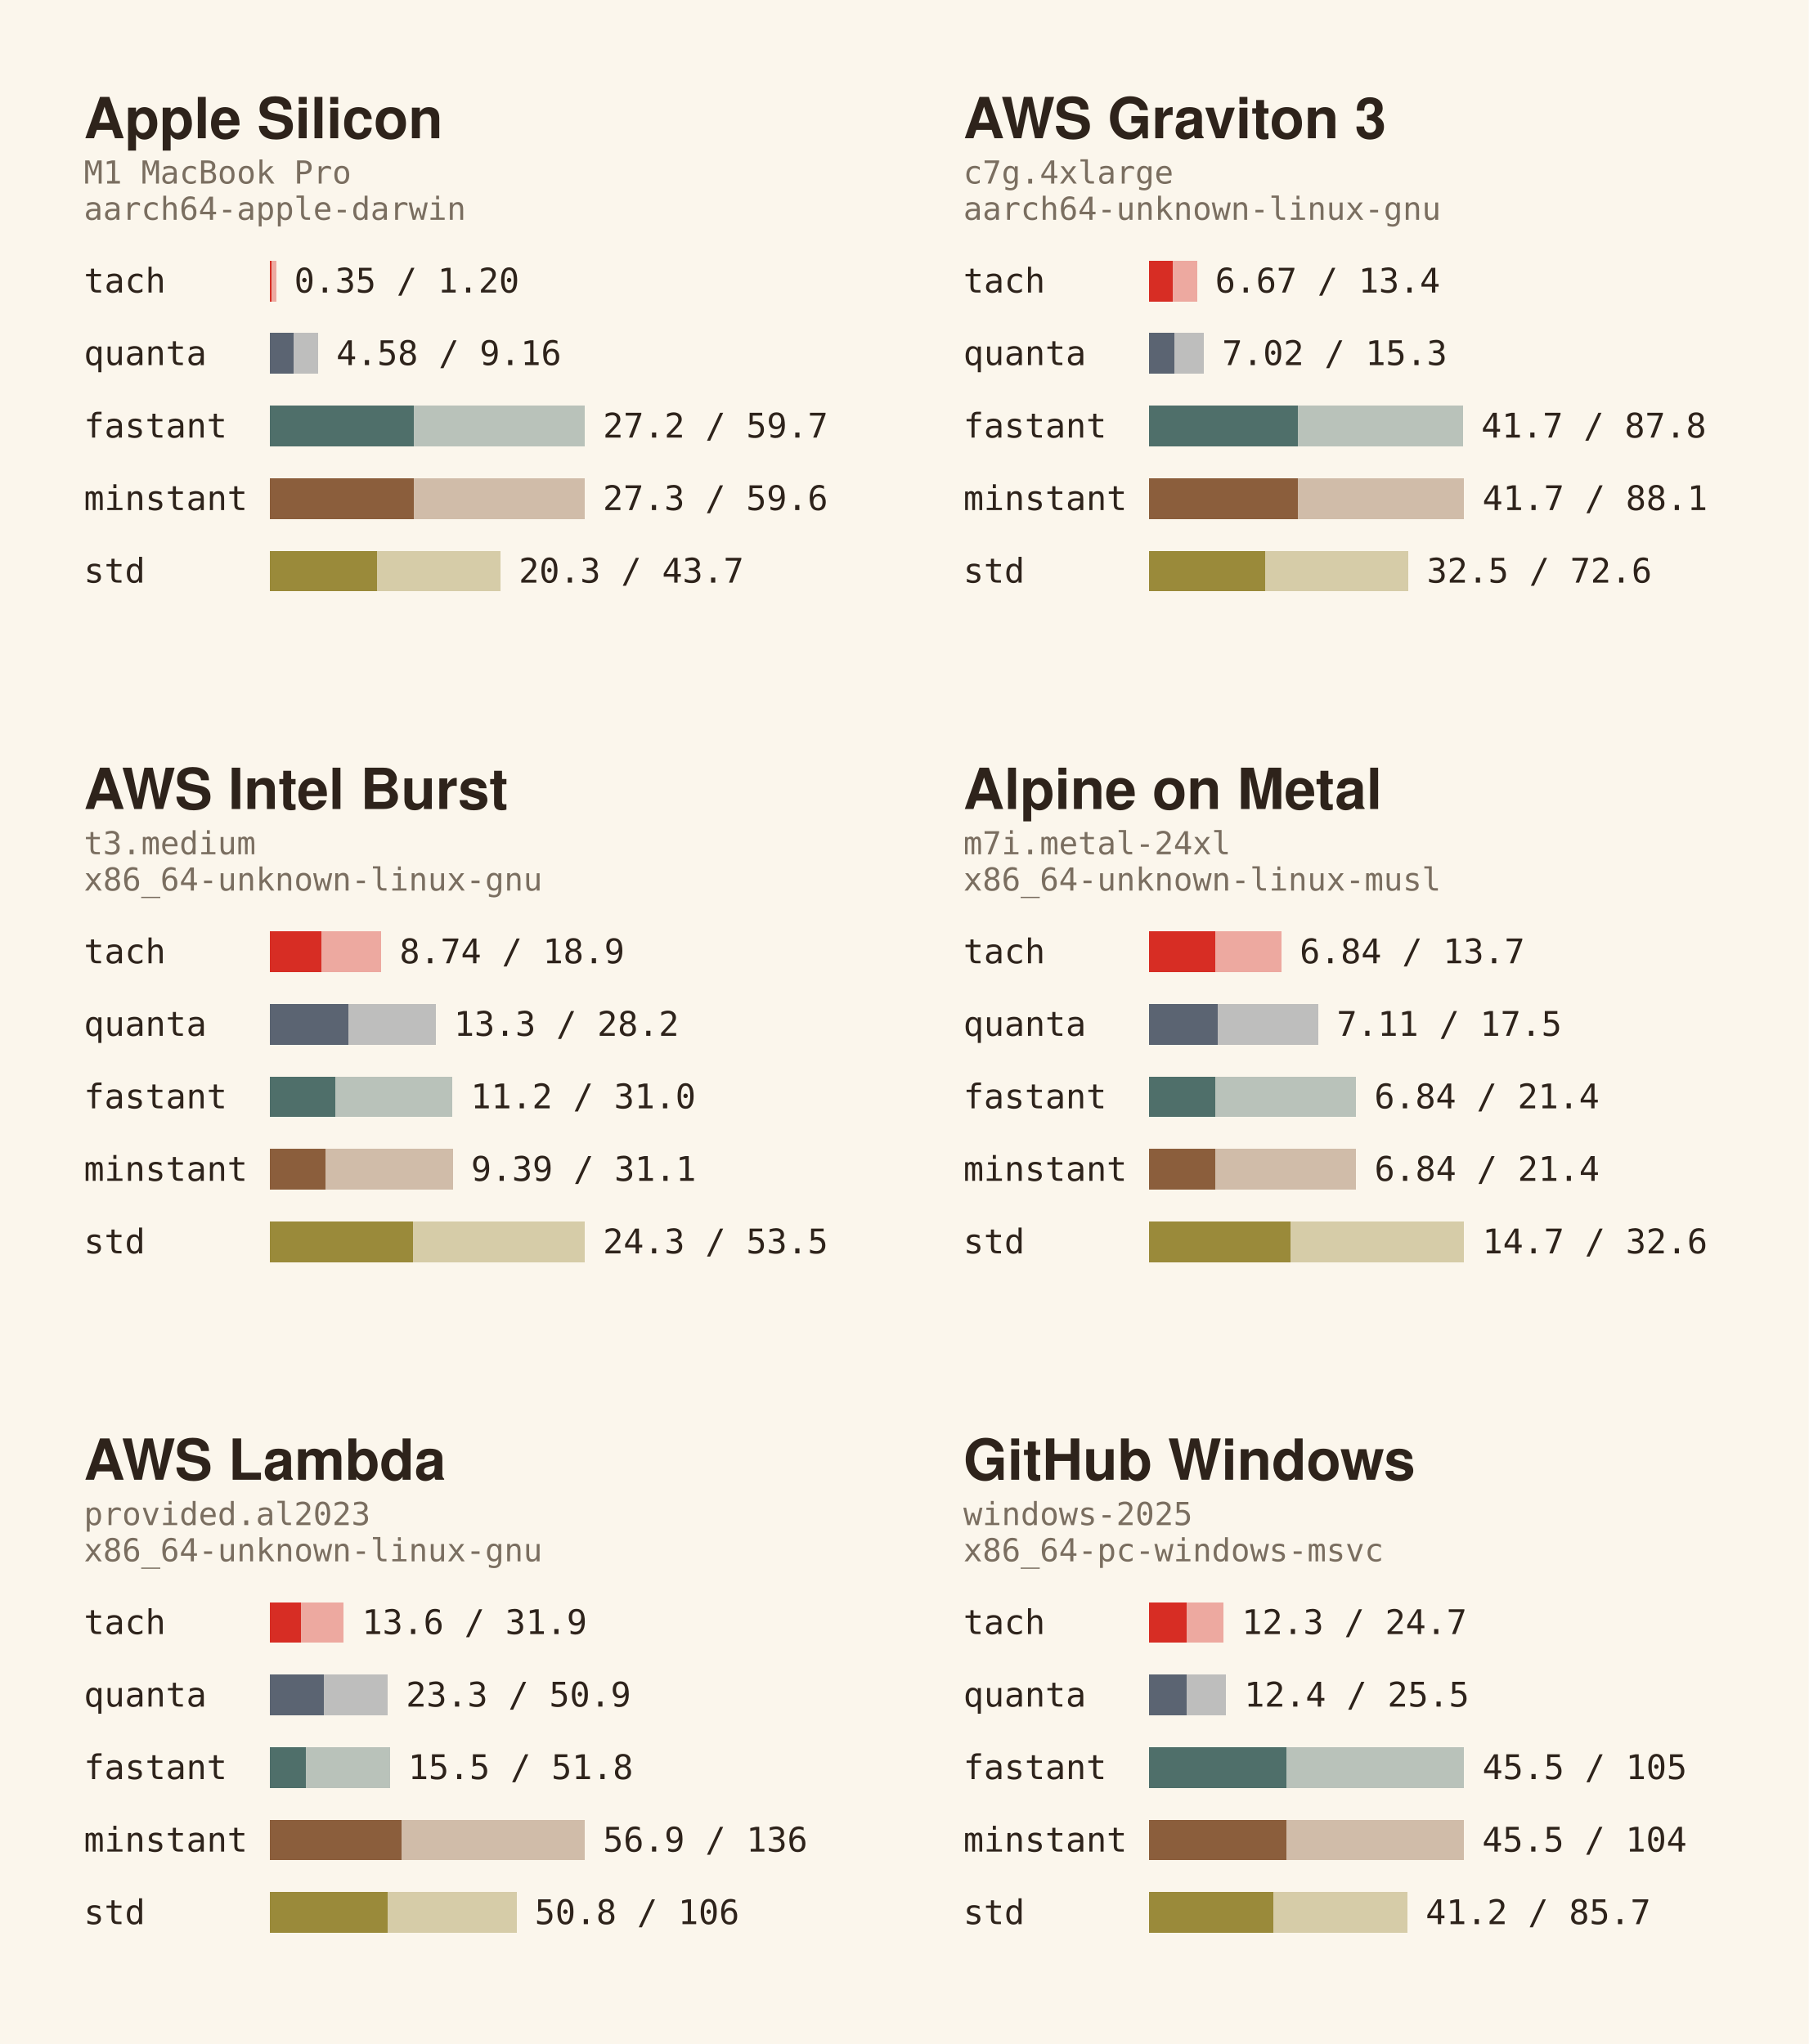
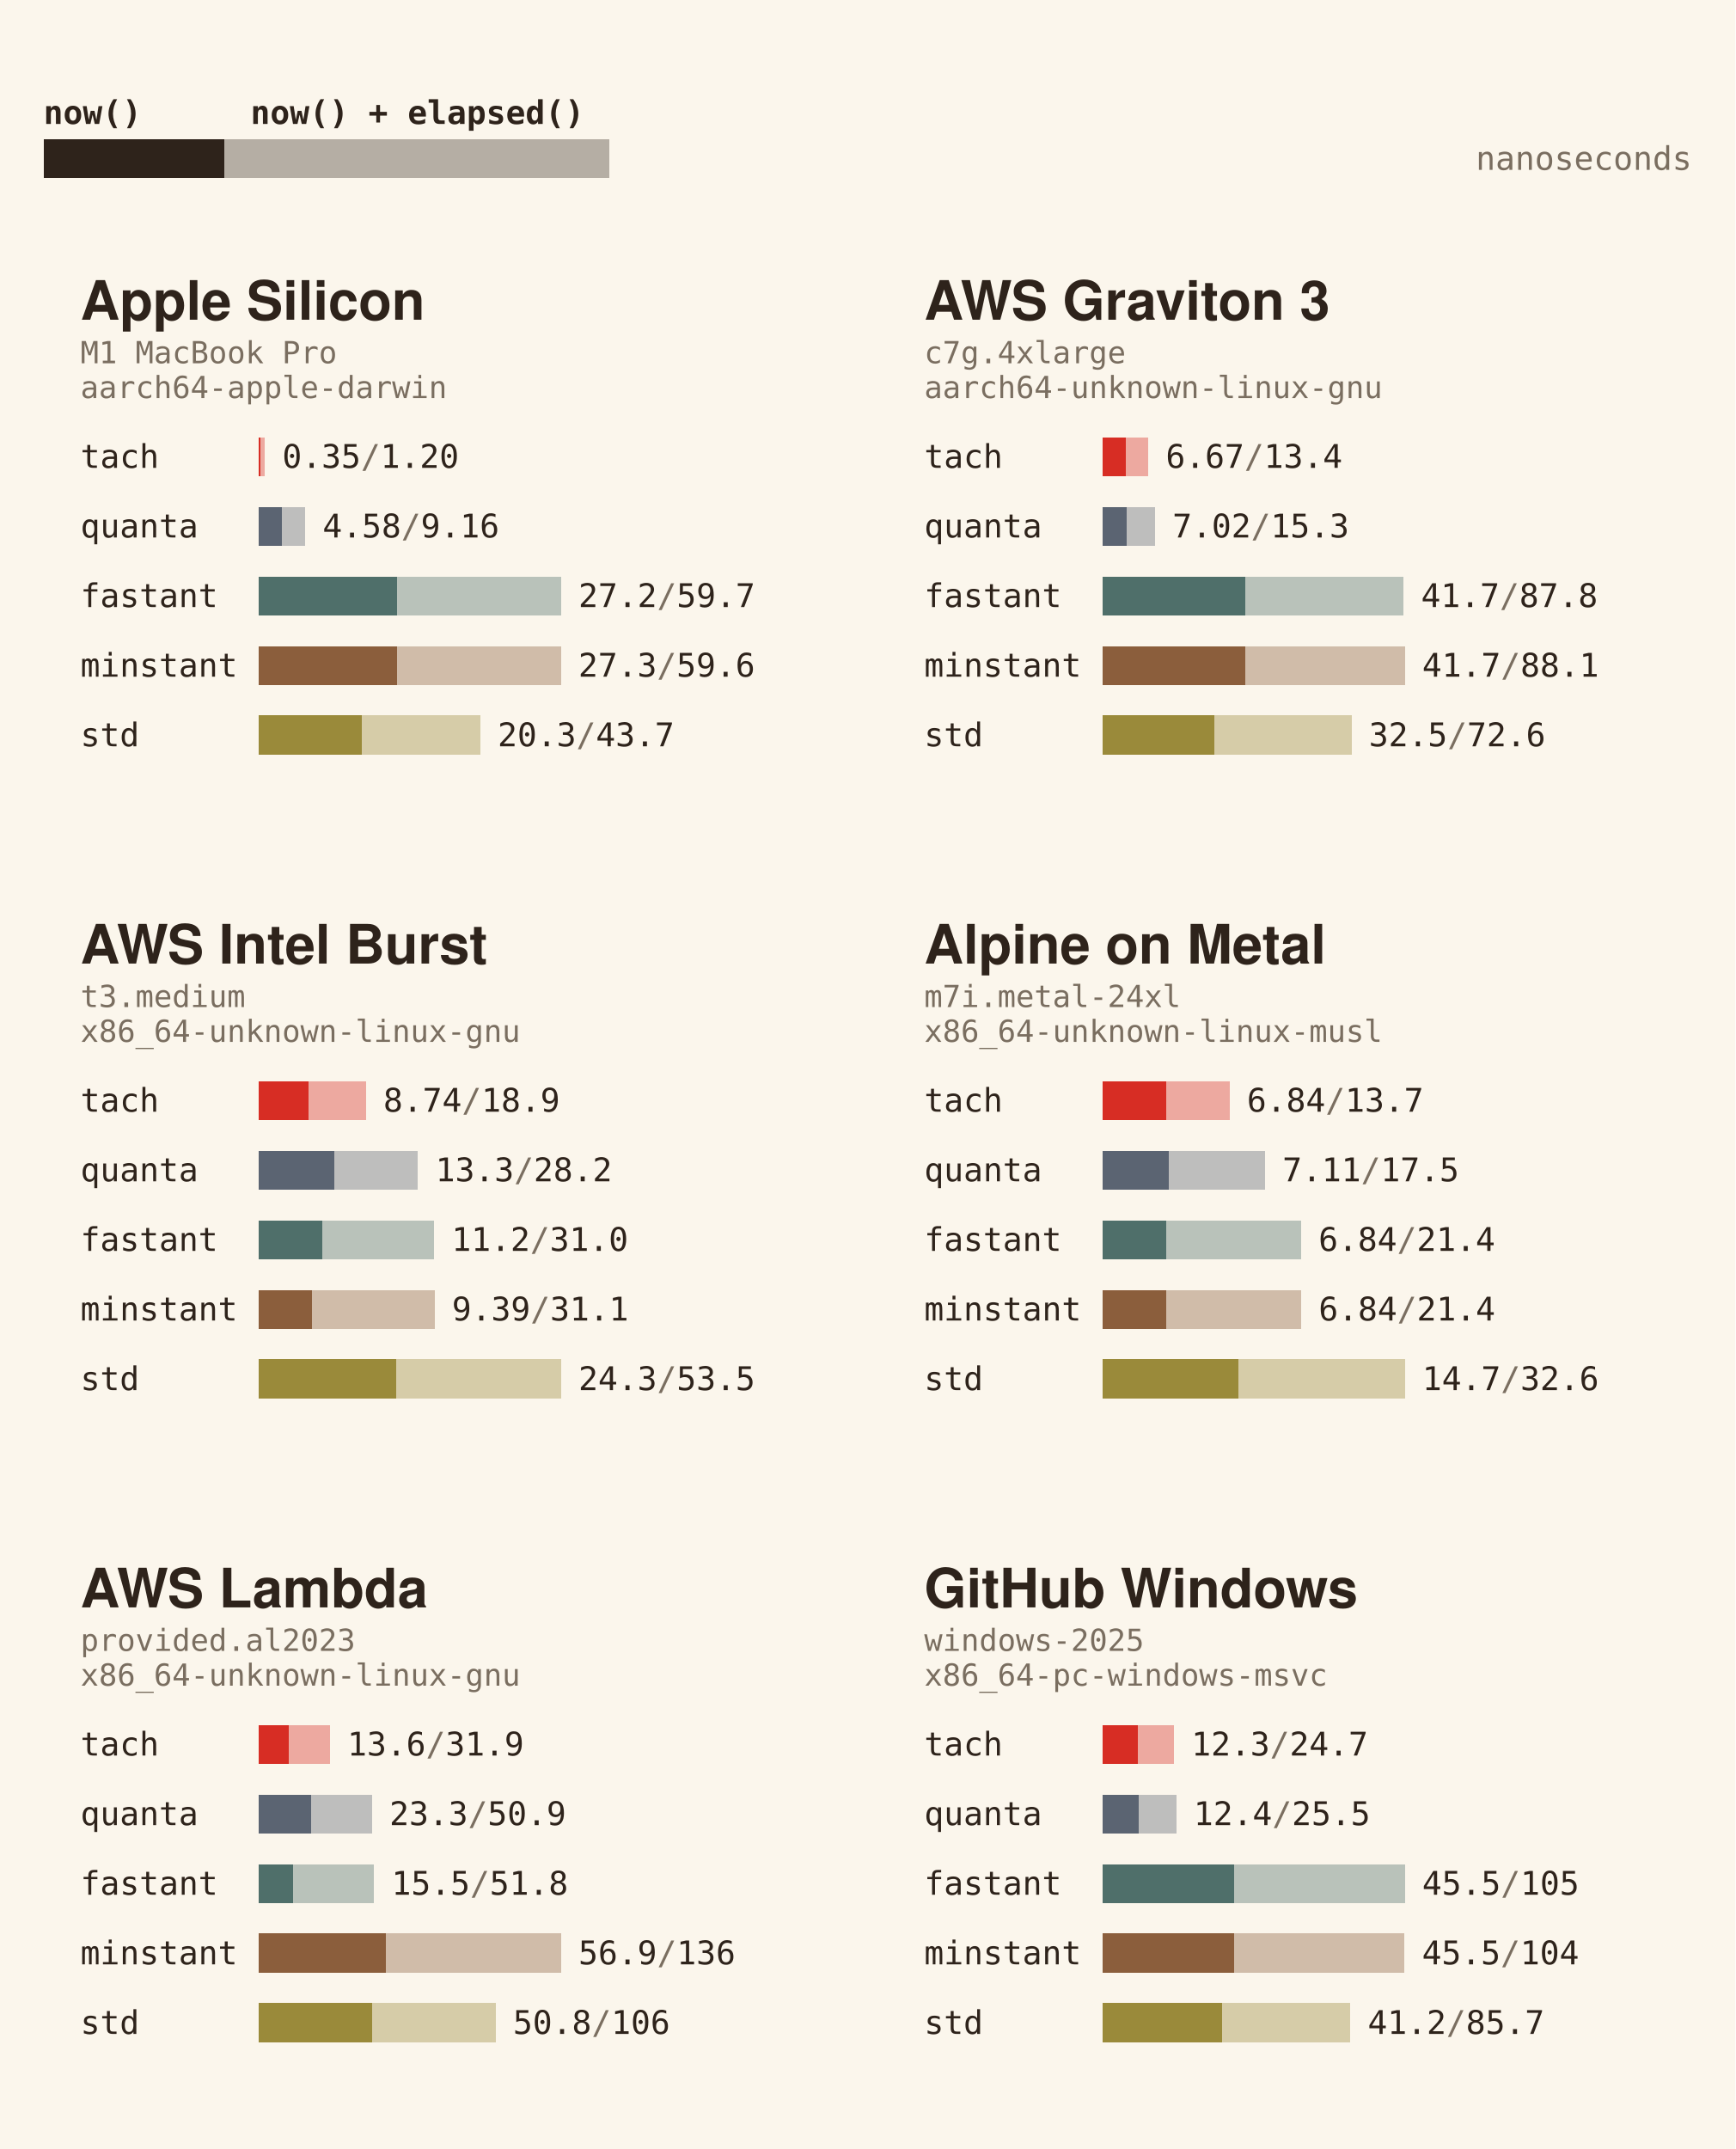
- <svg xmlns="http://www.w3.org/2000/svg" width="1596" height="1804" viewBox="0 0 1596 1804">
-   <rect width="1596" height="1804" fill="#FBF6EC" />
+ <svg xmlns="http://www.w3.org/2000/svg" width="1596" height="1976" viewBox="0 0 1596 1976">
+   <rect width="1596" height="1976" fill="#FBF6EC" />
  <g shape-rendering="crispEdges">
-     <text x="74" y="122" text-anchor="start" font-family="Avenir Next, Helvetica, Arial, sans-serif" font-size="50" font-weight="600" fill="#2E231B">Apple Silicon</text>
-     <text x="74" y="162" text-anchor="start" font-family="SFMono-Regular, Menlo, Consolas, monospace" font-size="28" fill="#7A6E60">M1 MacBook Pro</text>
-     <text x="74" y="194" text-anchor="start" font-family="SFMono-Regular, Menlo, Consolas, monospace" font-size="28" fill="#7A6E60">aarch64-apple-darwin</text>
-     <text x="74" y="258.2" text-anchor="start" font-family="SFMono-Regular, Menlo, Consolas, monospace" font-size="30" fill="#2E231B">tach</text>
-     <rect x="238" y="230" width="5.578" height="36" fill="#eda9a0" />
-     <rect x="238" y="230" width="1.622" height="36" fill="#D72D24" />
-     <text x="259.578" y="258.2" text-anchor="start" font-family="SFMono-Regular, Menlo, Consolas, monospace" font-size="30" fill="#2E231B">0.35 / 1.20</text>
-     <text x="74" y="322.2" text-anchor="start" font-family="SFMono-Regular, Menlo, Consolas, monospace" font-size="30" fill="#2E231B">quanta</text>
-     <rect x="238" y="294" width="42.696" height="36" fill="#bebebd" />
-     <rect x="238" y="294" width="21.364" height="36" fill="#5B6472" />
-     <text x="296.696" y="322.2" text-anchor="start" font-family="SFMono-Regular, Menlo, Consolas, monospace" font-size="30" fill="#2E231B">4.58 / 9.16</text>
-     <text x="74" y="386.2" text-anchor="start" font-family="SFMono-Regular, Menlo, Consolas, monospace" font-size="30" fill="#2E231B">fastant</text>
-     <rect x="238" y="358" width="278" height="36" fill="#b9c2ba" />
-     <rect x="238" y="358" width="126.871" height="36" fill="#4F6F6A" />
-     <text x="532" y="386.2" text-anchor="start" font-family="SFMono-Regular, Menlo, Consolas, monospace" font-size="30" fill="#2E231B">27.2 / 59.7</text>
-     <text x="74" y="450.2" text-anchor="start" font-family="SFMono-Regular, Menlo, Consolas, monospace" font-size="30" fill="#2E231B">minstant</text>
-     <rect x="238" y="422" width="277.897" height="36" fill="#d0bca9" />
-     <rect x="238" y="422" width="127.151" height="36" fill="#8B5E3C" />
-     <text x="531.897" y="450.2" text-anchor="start" font-family="SFMono-Regular, Menlo, Consolas, monospace" font-size="30" fill="#2E231B">27.3 / 59.6</text>
-     <text x="74" y="514.2" text-anchor="start" font-family="SFMono-Regular, Menlo, Consolas, monospace" font-size="30" fill="#2E231B">std</text>
-     <rect x="238" y="486" width="203.698" height="36" fill="#d6cca8" />
-     <rect x="238" y="486" width="94.482" height="36" fill="#9A8A3A" />
-     <text x="457.698" y="514.2" text-anchor="start" font-family="SFMono-Regular, Menlo, Consolas, monospace" font-size="30" fill="#2E231B">20.3 / 43.7</text>
-     <text x="850" y="122" text-anchor="start" font-family="Avenir Next, Helvetica, Arial, sans-serif" font-size="50" font-weight="600" fill="#2E231B">AWS Graviton 3</text>
-     <text x="850" y="162" text-anchor="start" font-family="SFMono-Regular, Menlo, Consolas, monospace" font-size="28" fill="#7A6E60">c7g.4xlarge</text>
-     <text x="850" y="194" text-anchor="start" font-family="SFMono-Regular, Menlo, Consolas, monospace" font-size="28" fill="#7A6E60">aarch64-unknown-linux-gnu</text>
-     <text x="850" y="258.2" text-anchor="start" font-family="SFMono-Regular, Menlo, Consolas, monospace" font-size="30" fill="#2E231B">tach</text>
-     <rect x="1014" y="230" width="42.122" height="36" fill="#eda9a0" />
-     <rect x="1014" y="230" width="21.055" height="36" fill="#D72D24" />
-     <text x="1072.12" y="258.2" text-anchor="start" font-family="SFMono-Regular, Menlo, Consolas, monospace" font-size="30" fill="#2E231B">6.67 / 13.4</text>
-     <text x="850" y="322.2" text-anchor="start" font-family="SFMono-Regular, Menlo, Consolas, monospace" font-size="30" fill="#2E231B">quanta</text>
-     <rect x="1014" y="294" width="48.273" height="36" fill="#bebebd" />
-     <rect x="1014" y="294" width="22.131" height="36" fill="#5B6472" />
-     <text x="1078.27" y="322.2" text-anchor="start" font-family="SFMono-Regular, Menlo, Consolas, monospace" font-size="30" fill="#2E231B">7.02 / 15.3</text>
-     <text x="850" y="386.2" text-anchor="start" font-family="SFMono-Regular, Menlo, Consolas, monospace" font-size="30" fill="#2E231B">fastant</text>
-     <rect x="1014" y="358" width="276.965" height="36" fill="#b9c2ba" />
-     <rect x="1014" y="358" width="131.483" height="36" fill="#4F6F6A" />
-     <text x="1306.97" y="386.2" text-anchor="start" font-family="SFMono-Regular, Menlo, Consolas, monospace" font-size="30" fill="#2E231B">41.7 / 87.8</text>
-     <text x="850" y="450.2" text-anchor="start" font-family="SFMono-Regular, Menlo, Consolas, monospace" font-size="30" fill="#2E231B">minstant</text>
-     <rect x="1014" y="422" width="278" height="36" fill="#d0bca9" />
-     <rect x="1014" y="422" width="131.477" height="36" fill="#8B5E3C" />
-     <text x="1308" y="450.2" text-anchor="start" font-family="SFMono-Regular, Menlo, Consolas, monospace" font-size="30" fill="#2E231B">41.7 / 88.1</text>
-     <text x="850" y="514.2" text-anchor="start" font-family="SFMono-Regular, Menlo, Consolas, monospace" font-size="30" fill="#2E231B">std</text>
-     <rect x="1014" y="486" width="228.938" height="36" fill="#d6cca8" />
-     <rect x="1014" y="486" width="102.546" height="36" fill="#9A8A3A" />
-     <text x="1258.94" y="514.2" text-anchor="start" font-family="SFMono-Regular, Menlo, Consolas, monospace" font-size="30" fill="#2E231B">32.5 / 72.6</text>
-     <text x="74" y="714" text-anchor="start" font-family="Avenir Next, Helvetica, Arial, sans-serif" font-size="50" font-weight="600" fill="#2E231B">AWS Intel Burst</text>
-     <text x="74" y="754" text-anchor="start" font-family="SFMono-Regular, Menlo, Consolas, monospace" font-size="28" fill="#7A6E60">t3.medium</text>
-     <text x="74" y="786" text-anchor="start" font-family="SFMono-Regular, Menlo, Consolas, monospace" font-size="28" fill="#7A6E60">x86_64-unknown-linux-gnu</text>
-     <text x="74" y="850.2" text-anchor="start" font-family="SFMono-Regular, Menlo, Consolas, monospace" font-size="30" fill="#2E231B">tach</text>
-     <rect x="238" y="822" width="98.477" height="36" fill="#eda9a0" />
-     <rect x="238" y="822" width="45.449" height="36" fill="#D72D24" />
-     <text x="352.477" y="850.2" text-anchor="start" font-family="SFMono-Regular, Menlo, Consolas, monospace" font-size="30" fill="#2E231B">8.74 / 18.9</text>
-     <text x="74" y="914.2" text-anchor="start" font-family="SFMono-Regular, Menlo, Consolas, monospace" font-size="30" fill="#2E231B">quanta</text>
-     <rect x="238" y="886" width="146.483" height="36" fill="#bebebd" />
-     <rect x="238" y="886" width="69.247" height="36" fill="#5B6472" />
-     <text x="400.483" y="914.2" text-anchor="start" font-family="SFMono-Regular, Menlo, Consolas, monospace" font-size="30" fill="#2E231B">13.3 / 28.2</text>
-     <text x="74" y="978.2" text-anchor="start" font-family="SFMono-Regular, Menlo, Consolas, monospace" font-size="30" fill="#2E231B">fastant</text>
-     <rect x="238" y="950" width="161.288" height="36" fill="#b9c2ba" />
-     <rect x="238" y="950" width="58.179" height="36" fill="#4F6F6A" />
-     <text x="415.288" y="978.2" text-anchor="start" font-family="SFMono-Regular, Menlo, Consolas, monospace" font-size="30" fill="#2E231B">11.2 / 31.0</text>
-     <text x="74" y="1042.2" text-anchor="start" font-family="SFMono-Regular, Menlo, Consolas, monospace" font-size="30" fill="#2E231B">minstant</text>
-     <rect x="238" y="1014" width="161.6" height="36" fill="#d0bca9" />
-     <rect x="238" y="1014" width="48.838" height="36" fill="#8B5E3C" />
-     <text x="415.6" y="1042.2" text-anchor="start" font-family="SFMono-Regular, Menlo, Consolas, monospace" font-size="30" fill="#2E231B">9.39 / 31.1</text>
-     <text x="74" y="1106.2" text-anchor="start" font-family="SFMono-Regular, Menlo, Consolas, monospace" font-size="30" fill="#2E231B">std</text>
-     <rect x="238" y="1078" width="278" height="36" fill="#d6cca8" />
-     <rect x="238" y="1078" width="126.204" height="36" fill="#9A8A3A" />
-     <text x="532" y="1106.2" text-anchor="start" font-family="SFMono-Regular, Menlo, Consolas, monospace" font-size="30" fill="#2E231B">24.3 / 53.5</text>
-     <text x="850" y="714" text-anchor="start" font-family="Avenir Next, Helvetica, Arial, sans-serif" font-size="50" font-weight="600" fill="#2E231B">Alpine on Metal</text>
-     <text x="850" y="754" text-anchor="start" font-family="SFMono-Regular, Menlo, Consolas, monospace" font-size="28" fill="#7A6E60">m7i.metal-24xl</text>
-     <text x="850" y="786" text-anchor="start" font-family="SFMono-Regular, Menlo, Consolas, monospace" font-size="28" fill="#7A6E60">x86_64-unknown-linux-musl</text>
-     <text x="850" y="850.2" text-anchor="start" font-family="SFMono-Regular, Menlo, Consolas, monospace" font-size="30" fill="#2E231B">tach</text>
-     <rect x="1014" y="822" width="116.767" height="36" fill="#eda9a0" />
-     <rect x="1014" y="822" width="58.383" height="36" fill="#D72D24" />
-     <text x="1146.77" y="850.2" text-anchor="start" font-family="SFMono-Regular, Menlo, Consolas, monospace" font-size="30" fill="#2E231B">6.84 / 13.7</text>
-     <text x="850" y="914.2" text-anchor="start" font-family="SFMono-Regular, Menlo, Consolas, monospace" font-size="30" fill="#2E231B">quanta</text>
-     <rect x="1014" y="886" width="149.423" height="36" fill="#bebebd" />
-     <rect x="1014" y="886" width="60.628" height="36" fill="#5B6472" />
-     <text x="1179.42" y="914.2" text-anchor="start" font-family="SFMono-Regular, Menlo, Consolas, monospace" font-size="30" fill="#2E231B">7.11 / 17.5</text>
-     <text x="850" y="978.2" text-anchor="start" font-family="SFMono-Regular, Menlo, Consolas, monospace" font-size="30" fill="#2E231B">fastant</text>
-     <rect x="1014" y="950" width="182.6" height="36" fill="#b9c2ba" />
-     <rect x="1014" y="950" width="58.383" height="36" fill="#4F6F6A" />
-     <text x="1212.6" y="978.2" text-anchor="start" font-family="SFMono-Regular, Menlo, Consolas, monospace" font-size="30" fill="#2E231B">6.84 / 21.4</text>
-     <text x="850" y="1042.2" text-anchor="start" font-family="SFMono-Regular, Menlo, Consolas, monospace" font-size="30" fill="#2E231B">minstant</text>
-     <rect x="1014" y="1014" width="182.711" height="36" fill="#d0bca9" />
-     <rect x="1014" y="1014" width="58.383" height="36" fill="#8B5E3C" />
-     <text x="1212.71" y="1042.2" text-anchor="start" font-family="SFMono-Regular, Menlo, Consolas, monospace" font-size="30" fill="#2E231B">6.84 / 21.4</text>
-     <text x="850" y="1106.2" text-anchor="start" font-family="SFMono-Regular, Menlo, Consolas, monospace" font-size="30" fill="#2E231B">std</text>
-     <rect x="1014" y="1078" width="278" height="36" fill="#d6cca8" />
-     <rect x="1014" y="1078" width="125.036" height="36" fill="#9A8A3A" />
-     <text x="1308" y="1106.2" text-anchor="start" font-family="SFMono-Regular, Menlo, Consolas, monospace" font-size="30" fill="#2E231B">14.7 / 32.6</text>
-     <text x="74" y="1306" text-anchor="start" font-family="Avenir Next, Helvetica, Arial, sans-serif" font-size="50" font-weight="600" fill="#2E231B">AWS Lambda</text>
-     <text x="74" y="1346" text-anchor="start" font-family="SFMono-Regular, Menlo, Consolas, monospace" font-size="28" fill="#7A6E60">provided.al2023</text>
-     <text x="74" y="1378" text-anchor="start" font-family="SFMono-Regular, Menlo, Consolas, monospace" font-size="28" fill="#7A6E60">x86_64-unknown-linux-gnu</text>
-     <text x="74" y="1442.2" text-anchor="start" font-family="SFMono-Regular, Menlo, Consolas, monospace" font-size="30" fill="#2E231B">tach</text>
-     <rect x="238" y="1414" width="65.387" height="36" fill="#eda9a0" />
-     <rect x="238" y="1414" width="27.855" height="36" fill="#D72D24" />
-     <text x="319.387" y="1442.2" text-anchor="start" font-family="SFMono-Regular, Menlo, Consolas, monospace" font-size="30" fill="#2E231B">13.6 / 31.9</text>
-     <text x="74" y="1506.2" text-anchor="start" font-family="SFMono-Regular, Menlo, Consolas, monospace" font-size="30" fill="#2E231B">quanta</text>
-     <rect x="238" y="1478" width="104.155" height="36" fill="#bebebd" />
-     <rect x="238" y="1478" width="47.806" height="36" fill="#5B6472" />
-     <text x="358.155" y="1506.2" text-anchor="start" font-family="SFMono-Regular, Menlo, Consolas, monospace" font-size="30" fill="#2E231B">23.3 / 50.9</text>
-     <text x="74" y="1570.2" text-anchor="start" font-family="SFMono-Regular, Menlo, Consolas, monospace" font-size="30" fill="#2E231B">fastant</text>
-     <rect x="238" y="1542" width="106.056" height="36" fill="#b9c2ba" />
-     <rect x="238" y="1542" width="31.824" height="36" fill="#4F6F6A" />
-     <text x="360.056" y="1570.2" text-anchor="start" font-family="SFMono-Regular, Menlo, Consolas, monospace" font-size="30" fill="#2E231B">15.5 / 51.8</text>
-     <text x="74" y="1634.2" text-anchor="start" font-family="SFMono-Regular, Menlo, Consolas, monospace" font-size="30" fill="#2E231B">minstant</text>
-     <rect x="238" y="1606" width="278" height="36" fill="#d0bca9" />
-     <rect x="238" y="1606" width="116.586" height="36" fill="#8B5E3C" />
-     <text x="532" y="1634.2" text-anchor="start" font-family="SFMono-Regular, Menlo, Consolas, monospace" font-size="30" fill="#2E231B">56.9 / 136</text>
-     <text x="74" y="1698.2" text-anchor="start" font-family="SFMono-Regular, Menlo, Consolas, monospace" font-size="30" fill="#2E231B">std</text>
-     <rect x="238" y="1670" width="217.815" height="36" fill="#d6cca8" />
-     <rect x="238" y="1670" width="103.95" height="36" fill="#9A8A3A" />
-     <text x="471.815" y="1698.2" text-anchor="start" font-family="SFMono-Regular, Menlo, Consolas, monospace" font-size="30" fill="#2E231B">50.8 / 106</text>
-     <text x="850" y="1306" text-anchor="start" font-family="Avenir Next, Helvetica, Arial, sans-serif" font-size="50" font-weight="600" fill="#2E231B">GitHub Windows</text>
-     <text x="850" y="1346" text-anchor="start" font-family="SFMono-Regular, Menlo, Consolas, monospace" font-size="28" fill="#7A6E60">windows-2025</text>
-     <text x="850" y="1378" text-anchor="start" font-family="SFMono-Regular, Menlo, Consolas, monospace" font-size="28" fill="#7A6E60">x86_64-pc-windows-msvc</text>
-     <text x="850" y="1442.2" text-anchor="start" font-family="SFMono-Regular, Menlo, Consolas, monospace" font-size="30" fill="#2E231B">tach</text>
-     <rect x="1014" y="1414" width="65.689" height="36" fill="#eda9a0" />
-     <rect x="1014" y="1414" width="32.822" height="36" fill="#D72D24" />
-     <text x="1095.69" y="1442.2" text-anchor="start" font-family="SFMono-Regular, Menlo, Consolas, monospace" font-size="30" fill="#2E231B">12.3 / 24.7</text>
-     <text x="850" y="1506.2" text-anchor="start" font-family="SFMono-Regular, Menlo, Consolas, monospace" font-size="30" fill="#2E231B">quanta</text>
-     <rect x="1014" y="1478" width="67.77" height="36" fill="#bebebd" />
-     <rect x="1014" y="1478" width="33.069" height="36" fill="#5B6472" />
-     <text x="1097.77" y="1506.2" text-anchor="start" font-family="SFMono-Regular, Menlo, Consolas, monospace" font-size="30" fill="#2E231B">12.4 / 25.5</text>
-     <text x="850" y="1570.2" text-anchor="start" font-family="SFMono-Regular, Menlo, Consolas, monospace" font-size="30" fill="#2E231B">fastant</text>
-     <rect x="1014" y="1542" width="278" height="36" fill="#b9c2ba" />
-     <rect x="1014" y="1542" width="121.125" height="36" fill="#4F6F6A" />
-     <text x="1308" y="1570.2" text-anchor="start" font-family="SFMono-Regular, Menlo, Consolas, monospace" font-size="30" fill="#2E231B">45.5 / 105</text>
-     <text x="850" y="1634.2" text-anchor="start" font-family="SFMono-Regular, Menlo, Consolas, monospace" font-size="30" fill="#2E231B">minstant</text>
-     <rect x="1014" y="1606" width="277.814" height="36" fill="#d0bca9" />
-     <rect x="1014" y="1606" width="121.079" height="36" fill="#8B5E3C" />
-     <text x="1307.81" y="1634.2" text-anchor="start" font-family="SFMono-Regular, Menlo, Consolas, monospace" font-size="30" fill="#2E231B">45.5 / 104</text>
-     <text x="850" y="1698.2" text-anchor="start" font-family="SFMono-Regular, Menlo, Consolas, monospace" font-size="30" fill="#2E231B">std</text>
-     <rect x="1014" y="1670" width="227.906" height="36" fill="#d6cca8" />
-     <rect x="1014" y="1670" width="109.673" height="36" fill="#9A8A3A" />
-     <text x="1257.91" y="1698.2" text-anchor="start" font-family="SFMono-Regular, Menlo, Consolas, monospace" font-size="30" fill="#2E231B">41.2 / 85.7</text>
+     <rect x="40" y="128" width="520" height="36" fill="#b5aea4" />
+     <rect x="40" y="128" width="166.4" height="36" fill="#2E231B" />
+     <text x="40" y="114" text-anchor="start" font-family="SFMono-Regular, Menlo, Consolas, monospace" font-size="30" font-weight="600" fill="#2E231B">now()</text>
+     <text x="230.4" y="114" text-anchor="start" font-family="SFMono-Regular, Menlo, Consolas, monospace" font-size="30" font-weight="600" fill="#2E231B">now() + elapsed()</text>
+     <text x="1556" y="156.2" text-anchor="end" font-family="SFMono-Regular, Menlo, Consolas, monospace" font-size="30" fill="#7A6E60">nanoseconds</text>
+     <text x="74" y="294" text-anchor="start" font-family="Avenir Next, Helvetica, Arial, sans-serif" font-size="50" font-weight="600" fill="#2E231B">Apple Silicon</text>
+     <text x="74" y="334" text-anchor="start" font-family="SFMono-Regular, Menlo, Consolas, monospace" font-size="28" fill="#7A6E60">M1 MacBook Pro</text>
+     <text x="74" y="366" text-anchor="start" font-family="SFMono-Regular, Menlo, Consolas, monospace" font-size="28" fill="#7A6E60">aarch64-apple-darwin</text>
+     <text x="74" y="430.2" text-anchor="start" font-family="SFMono-Regular, Menlo, Consolas, monospace" font-size="30" fill="#2E231B">tach</text>
+     <rect x="238" y="402" width="5.578" height="36" fill="#eda9a0" />
+     <rect x="238" y="402" width="1.622" height="36" fill="#D72D24" />
+     <text x="259.578" y="430.2" text-anchor="start" font-family="SFMono-Regular, Menlo, Consolas, monospace" font-size="30" fill="#2E231B">0.35<tspan fill="#7A6E60"> / </tspan>1.20</text>
+     <text x="74" y="494.2" text-anchor="start" font-family="SFMono-Regular, Menlo, Consolas, monospace" font-size="30" fill="#2E231B">quanta</text>
+     <rect x="238" y="466" width="42.696" height="36" fill="#bebebd" />
+     <rect x="238" y="466" width="21.364" height="36" fill="#5B6472" />
+     <text x="296.696" y="494.2" text-anchor="start" font-family="SFMono-Regular, Menlo, Consolas, monospace" font-size="30" fill="#2E231B">4.58<tspan fill="#7A6E60"> / </tspan>9.16</text>
+     <text x="74" y="558.2" text-anchor="start" font-family="SFMono-Regular, Menlo, Consolas, monospace" font-size="30" fill="#2E231B">fastant</text>
+     <rect x="238" y="530" width="278" height="36" fill="#b9c2ba" />
+     <rect x="238" y="530" width="126.871" height="36" fill="#4F6F6A" />
+     <text x="532" y="558.2" text-anchor="start" font-family="SFMono-Regular, Menlo, Consolas, monospace" font-size="30" fill="#2E231B">27.2<tspan fill="#7A6E60"> / </tspan>59.7</text>
+     <text x="74" y="622.2" text-anchor="start" font-family="SFMono-Regular, Menlo, Consolas, monospace" font-size="30" fill="#2E231B">minstant</text>
+     <rect x="238" y="594" width="277.897" height="36" fill="#d0bca9" />
+     <rect x="238" y="594" width="127.151" height="36" fill="#8B5E3C" />
+     <text x="531.897" y="622.2" text-anchor="start" font-family="SFMono-Regular, Menlo, Consolas, monospace" font-size="30" fill="#2E231B">27.3<tspan fill="#7A6E60"> / </tspan>59.6</text>
+     <text x="74" y="686.2" text-anchor="start" font-family="SFMono-Regular, Menlo, Consolas, monospace" font-size="30" fill="#2E231B">std</text>
+     <rect x="238" y="658" width="203.698" height="36" fill="#d6cca8" />
+     <rect x="238" y="658" width="94.482" height="36" fill="#9A8A3A" />
+     <text x="457.698" y="686.2" text-anchor="start" font-family="SFMono-Regular, Menlo, Consolas, monospace" font-size="30" fill="#2E231B">20.3<tspan fill="#7A6E60"> / </tspan>43.7</text>
+     <text x="850" y="294" text-anchor="start" font-family="Avenir Next, Helvetica, Arial, sans-serif" font-size="50" font-weight="600" fill="#2E231B">AWS Graviton 3</text>
+     <text x="850" y="334" text-anchor="start" font-family="SFMono-Regular, Menlo, Consolas, monospace" font-size="28" fill="#7A6E60">c7g.4xlarge</text>
+     <text x="850" y="366" text-anchor="start" font-family="SFMono-Regular, Menlo, Consolas, monospace" font-size="28" fill="#7A6E60">aarch64-unknown-linux-gnu</text>
+     <text x="850" y="430.2" text-anchor="start" font-family="SFMono-Regular, Menlo, Consolas, monospace" font-size="30" fill="#2E231B">tach</text>
+     <rect x="1014" y="402" width="42.122" height="36" fill="#eda9a0" />
+     <rect x="1014" y="402" width="21.055" height="36" fill="#D72D24" />
+     <text x="1072.12" y="430.2" text-anchor="start" font-family="SFMono-Regular, Menlo, Consolas, monospace" font-size="30" fill="#2E231B">6.67<tspan fill="#7A6E60"> / </tspan>13.4</text>
+     <text x="850" y="494.2" text-anchor="start" font-family="SFMono-Regular, Menlo, Consolas, monospace" font-size="30" fill="#2E231B">quanta</text>
+     <rect x="1014" y="466" width="48.273" height="36" fill="#bebebd" />
+     <rect x="1014" y="466" width="22.131" height="36" fill="#5B6472" />
+     <text x="1078.27" y="494.2" text-anchor="start" font-family="SFMono-Regular, Menlo, Consolas, monospace" font-size="30" fill="#2E231B">7.02<tspan fill="#7A6E60"> / </tspan>15.3</text>
+     <text x="850" y="558.2" text-anchor="start" font-family="SFMono-Regular, Menlo, Consolas, monospace" font-size="30" fill="#2E231B">fastant</text>
+     <rect x="1014" y="530" width="276.965" height="36" fill="#b9c2ba" />
+     <rect x="1014" y="530" width="131.483" height="36" fill="#4F6F6A" />
+     <text x="1306.97" y="558.2" text-anchor="start" font-family="SFMono-Regular, Menlo, Consolas, monospace" font-size="30" fill="#2E231B">41.7<tspan fill="#7A6E60"> / </tspan>87.8</text>
+     <text x="850" y="622.2" text-anchor="start" font-family="SFMono-Regular, Menlo, Consolas, monospace" font-size="30" fill="#2E231B">minstant</text>
+     <rect x="1014" y="594" width="278" height="36" fill="#d0bca9" />
+     <rect x="1014" y="594" width="131.477" height="36" fill="#8B5E3C" />
+     <text x="1308" y="622.2" text-anchor="start" font-family="SFMono-Regular, Menlo, Consolas, monospace" font-size="30" fill="#2E231B">41.7<tspan fill="#7A6E60"> / </tspan>88.1</text>
+     <text x="850" y="686.2" text-anchor="start" font-family="SFMono-Regular, Menlo, Consolas, monospace" font-size="30" fill="#2E231B">std</text>
+     <rect x="1014" y="658" width="228.938" height="36" fill="#d6cca8" />
+     <rect x="1014" y="658" width="102.546" height="36" fill="#9A8A3A" />
+     <text x="1258.94" y="686.2" text-anchor="start" font-family="SFMono-Regular, Menlo, Consolas, monospace" font-size="30" fill="#2E231B">32.5<tspan fill="#7A6E60"> / </tspan>72.6</text>
+     <text x="74" y="886" text-anchor="start" font-family="Avenir Next, Helvetica, Arial, sans-serif" font-size="50" font-weight="600" fill="#2E231B">AWS Intel Burst</text>
+     <text x="74" y="926" text-anchor="start" font-family="SFMono-Regular, Menlo, Consolas, monospace" font-size="28" fill="#7A6E60">t3.medium</text>
+     <text x="74" y="958" text-anchor="start" font-family="SFMono-Regular, Menlo, Consolas, monospace" font-size="28" fill="#7A6E60">x86_64-unknown-linux-gnu</text>
+     <text x="74" y="1022.2" text-anchor="start" font-family="SFMono-Regular, Menlo, Consolas, monospace" font-size="30" fill="#2E231B">tach</text>
+     <rect x="238" y="994" width="98.477" height="36" fill="#eda9a0" />
+     <rect x="238" y="994" width="45.449" height="36" fill="#D72D24" />
+     <text x="352.477" y="1022.2" text-anchor="start" font-family="SFMono-Regular, Menlo, Consolas, monospace" font-size="30" fill="#2E231B">8.74<tspan fill="#7A6E60"> / </tspan>18.9</text>
+     <text x="74" y="1086.2" text-anchor="start" font-family="SFMono-Regular, Menlo, Consolas, monospace" font-size="30" fill="#2E231B">quanta</text>
+     <rect x="238" y="1058" width="146.483" height="36" fill="#bebebd" />
+     <rect x="238" y="1058" width="69.247" height="36" fill="#5B6472" />
+     <text x="400.483" y="1086.2" text-anchor="start" font-family="SFMono-Regular, Menlo, Consolas, monospace" font-size="30" fill="#2E231B">13.3<tspan fill="#7A6E60"> / </tspan>28.2</text>
+     <text x="74" y="1150.2" text-anchor="start" font-family="SFMono-Regular, Menlo, Consolas, monospace" font-size="30" fill="#2E231B">fastant</text>
+     <rect x="238" y="1122" width="161.288" height="36" fill="#b9c2ba" />
+     <rect x="238" y="1122" width="58.179" height="36" fill="#4F6F6A" />
+     <text x="415.288" y="1150.2" text-anchor="start" font-family="SFMono-Regular, Menlo, Consolas, monospace" font-size="30" fill="#2E231B">11.2<tspan fill="#7A6E60"> / </tspan>31.0</text>
+     <text x="74" y="1214.2" text-anchor="start" font-family="SFMono-Regular, Menlo, Consolas, monospace" font-size="30" fill="#2E231B">minstant</text>
+     <rect x="238" y="1186" width="161.6" height="36" fill="#d0bca9" />
+     <rect x="238" y="1186" width="48.838" height="36" fill="#8B5E3C" />
+     <text x="415.6" y="1214.2" text-anchor="start" font-family="SFMono-Regular, Menlo, Consolas, monospace" font-size="30" fill="#2E231B">9.39<tspan fill="#7A6E60"> / </tspan>31.1</text>
+     <text x="74" y="1278.2" text-anchor="start" font-family="SFMono-Regular, Menlo, Consolas, monospace" font-size="30" fill="#2E231B">std</text>
+     <rect x="238" y="1250" width="278" height="36" fill="#d6cca8" />
+     <rect x="238" y="1250" width="126.204" height="36" fill="#9A8A3A" />
+     <text x="532" y="1278.2" text-anchor="start" font-family="SFMono-Regular, Menlo, Consolas, monospace" font-size="30" fill="#2E231B">24.3<tspan fill="#7A6E60"> / </tspan>53.5</text>
+     <text x="850" y="886" text-anchor="start" font-family="Avenir Next, Helvetica, Arial, sans-serif" font-size="50" font-weight="600" fill="#2E231B">Alpine on Metal</text>
+     <text x="850" y="926" text-anchor="start" font-family="SFMono-Regular, Menlo, Consolas, monospace" font-size="28" fill="#7A6E60">m7i.metal-24xl</text>
+     <text x="850" y="958" text-anchor="start" font-family="SFMono-Regular, Menlo, Consolas, monospace" font-size="28" fill="#7A6E60">x86_64-unknown-linux-musl</text>
+     <text x="850" y="1022.2" text-anchor="start" font-family="SFMono-Regular, Menlo, Consolas, monospace" font-size="30" fill="#2E231B">tach</text>
+     <rect x="1014" y="994" width="116.767" height="36" fill="#eda9a0" />
+     <rect x="1014" y="994" width="58.383" height="36" fill="#D72D24" />
+     <text x="1146.77" y="1022.2" text-anchor="start" font-family="SFMono-Regular, Menlo, Consolas, monospace" font-size="30" fill="#2E231B">6.84<tspan fill="#7A6E60"> / </tspan>13.7</text>
+     <text x="850" y="1086.2" text-anchor="start" font-family="SFMono-Regular, Menlo, Consolas, monospace" font-size="30" fill="#2E231B">quanta</text>
+     <rect x="1014" y="1058" width="149.423" height="36" fill="#bebebd" />
+     <rect x="1014" y="1058" width="60.628" height="36" fill="#5B6472" />
+     <text x="1179.42" y="1086.2" text-anchor="start" font-family="SFMono-Regular, Menlo, Consolas, monospace" font-size="30" fill="#2E231B">7.11<tspan fill="#7A6E60"> / </tspan>17.5</text>
+     <text x="850" y="1150.2" text-anchor="start" font-family="SFMono-Regular, Menlo, Consolas, monospace" font-size="30" fill="#2E231B">fastant</text>
+     <rect x="1014" y="1122" width="182.6" height="36" fill="#b9c2ba" />
+     <rect x="1014" y="1122" width="58.383" height="36" fill="#4F6F6A" />
+     <text x="1212.6" y="1150.2" text-anchor="start" font-family="SFMono-Regular, Menlo, Consolas, monospace" font-size="30" fill="#2E231B">6.84<tspan fill="#7A6E60"> / </tspan>21.4</text>
+     <text x="850" y="1214.2" text-anchor="start" font-family="SFMono-Regular, Menlo, Consolas, monospace" font-size="30" fill="#2E231B">minstant</text>
+     <rect x="1014" y="1186" width="182.711" height="36" fill="#d0bca9" />
+     <rect x="1014" y="1186" width="58.383" height="36" fill="#8B5E3C" />
+     <text x="1212.71" y="1214.2" text-anchor="start" font-family="SFMono-Regular, Menlo, Consolas, monospace" font-size="30" fill="#2E231B">6.84<tspan fill="#7A6E60"> / </tspan>21.4</text>
+     <text x="850" y="1278.2" text-anchor="start" font-family="SFMono-Regular, Menlo, Consolas, monospace" font-size="30" fill="#2E231B">std</text>
+     <rect x="1014" y="1250" width="278" height="36" fill="#d6cca8" />
+     <rect x="1014" y="1250" width="125.036" height="36" fill="#9A8A3A" />
+     <text x="1308" y="1278.2" text-anchor="start" font-family="SFMono-Regular, Menlo, Consolas, monospace" font-size="30" fill="#2E231B">14.7<tspan fill="#7A6E60"> / </tspan>32.6</text>
+     <text x="74" y="1478" text-anchor="start" font-family="Avenir Next, Helvetica, Arial, sans-serif" font-size="50" font-weight="600" fill="#2E231B">AWS Lambda</text>
+     <text x="74" y="1518" text-anchor="start" font-family="SFMono-Regular, Menlo, Consolas, monospace" font-size="28" fill="#7A6E60">provided.al2023</text>
+     <text x="74" y="1550" text-anchor="start" font-family="SFMono-Regular, Menlo, Consolas, monospace" font-size="28" fill="#7A6E60">x86_64-unknown-linux-gnu</text>
+     <text x="74" y="1614.2" text-anchor="start" font-family="SFMono-Regular, Menlo, Consolas, monospace" font-size="30" fill="#2E231B">tach</text>
+     <rect x="238" y="1586" width="65.387" height="36" fill="#eda9a0" />
+     <rect x="238" y="1586" width="27.855" height="36" fill="#D72D24" />
+     <text x="319.387" y="1614.2" text-anchor="start" font-family="SFMono-Regular, Menlo, Consolas, monospace" font-size="30" fill="#2E231B">13.6<tspan fill="#7A6E60"> / </tspan>31.9</text>
+     <text x="74" y="1678.2" text-anchor="start" font-family="SFMono-Regular, Menlo, Consolas, monospace" font-size="30" fill="#2E231B">quanta</text>
+     <rect x="238" y="1650" width="104.155" height="36" fill="#bebebd" />
+     <rect x="238" y="1650" width="47.806" height="36" fill="#5B6472" />
+     <text x="358.155" y="1678.2" text-anchor="start" font-family="SFMono-Regular, Menlo, Consolas, monospace" font-size="30" fill="#2E231B">23.3<tspan fill="#7A6E60"> / </tspan>50.9</text>
+     <text x="74" y="1742.2" text-anchor="start" font-family="SFMono-Regular, Menlo, Consolas, monospace" font-size="30" fill="#2E231B">fastant</text>
+     <rect x="238" y="1714" width="106.056" height="36" fill="#b9c2ba" />
+     <rect x="238" y="1714" width="31.824" height="36" fill="#4F6F6A" />
+     <text x="360.056" y="1742.2" text-anchor="start" font-family="SFMono-Regular, Menlo, Consolas, monospace" font-size="30" fill="#2E231B">15.5<tspan fill="#7A6E60"> / </tspan>51.8</text>
+     <text x="74" y="1806.2" text-anchor="start" font-family="SFMono-Regular, Menlo, Consolas, monospace" font-size="30" fill="#2E231B">minstant</text>
+     <rect x="238" y="1778" width="278" height="36" fill="#d0bca9" />
+     <rect x="238" y="1778" width="116.586" height="36" fill="#8B5E3C" />
+     <text x="532" y="1806.2" text-anchor="start" font-family="SFMono-Regular, Menlo, Consolas, monospace" font-size="30" fill="#2E231B">56.9<tspan fill="#7A6E60"> / </tspan>136</text>
+     <text x="74" y="1870.2" text-anchor="start" font-family="SFMono-Regular, Menlo, Consolas, monospace" font-size="30" fill="#2E231B">std</text>
+     <rect x="238" y="1842" width="217.815" height="36" fill="#d6cca8" />
+     <rect x="238" y="1842" width="103.95" height="36" fill="#9A8A3A" />
+     <text x="471.815" y="1870.2" text-anchor="start" font-family="SFMono-Regular, Menlo, Consolas, monospace" font-size="30" fill="#2E231B">50.8<tspan fill="#7A6E60"> / </tspan>106</text>
+     <text x="850" y="1478" text-anchor="start" font-family="Avenir Next, Helvetica, Arial, sans-serif" font-size="50" font-weight="600" fill="#2E231B">GitHub Windows</text>
+     <text x="850" y="1518" text-anchor="start" font-family="SFMono-Regular, Menlo, Consolas, monospace" font-size="28" fill="#7A6E60">windows-2025</text>
+     <text x="850" y="1550" text-anchor="start" font-family="SFMono-Regular, Menlo, Consolas, monospace" font-size="28" fill="#7A6E60">x86_64-pc-windows-msvc</text>
+     <text x="850" y="1614.2" text-anchor="start" font-family="SFMono-Regular, Menlo, Consolas, monospace" font-size="30" fill="#2E231B">tach</text>
+     <rect x="1014" y="1586" width="65.689" height="36" fill="#eda9a0" />
+     <rect x="1014" y="1586" width="32.822" height="36" fill="#D72D24" />
+     <text x="1095.69" y="1614.2" text-anchor="start" font-family="SFMono-Regular, Menlo, Consolas, monospace" font-size="30" fill="#2E231B">12.3<tspan fill="#7A6E60"> / </tspan>24.7</text>
+     <text x="850" y="1678.2" text-anchor="start" font-family="SFMono-Regular, Menlo, Consolas, monospace" font-size="30" fill="#2E231B">quanta</text>
+     <rect x="1014" y="1650" width="67.77" height="36" fill="#bebebd" />
+     <rect x="1014" y="1650" width="33.069" height="36" fill="#5B6472" />
+     <text x="1097.77" y="1678.2" text-anchor="start" font-family="SFMono-Regular, Menlo, Consolas, monospace" font-size="30" fill="#2E231B">12.4<tspan fill="#7A6E60"> / </tspan>25.5</text>
+     <text x="850" y="1742.2" text-anchor="start" font-family="SFMono-Regular, Menlo, Consolas, monospace" font-size="30" fill="#2E231B">fastant</text>
+     <rect x="1014" y="1714" width="278" height="36" fill="#b9c2ba" />
+     <rect x="1014" y="1714" width="121.125" height="36" fill="#4F6F6A" />
+     <text x="1308" y="1742.2" text-anchor="start" font-family="SFMono-Regular, Menlo, Consolas, monospace" font-size="30" fill="#2E231B">45.5<tspan fill="#7A6E60"> / </tspan>105</text>
+     <text x="850" y="1806.2" text-anchor="start" font-family="SFMono-Regular, Menlo, Consolas, monospace" font-size="30" fill="#2E231B">minstant</text>
+     <rect x="1014" y="1778" width="277.814" height="36" fill="#d0bca9" />
+     <rect x="1014" y="1778" width="121.079" height="36" fill="#8B5E3C" />
+     <text x="1307.81" y="1806.2" text-anchor="start" font-family="SFMono-Regular, Menlo, Consolas, monospace" font-size="30" fill="#2E231B">45.5<tspan fill="#7A6E60"> / </tspan>104</text>
+     <text x="850" y="1870.2" text-anchor="start" font-family="SFMono-Regular, Menlo, Consolas, monospace" font-size="30" fill="#2E231B">std</text>
+     <rect x="1014" y="1842" width="227.906" height="36" fill="#d6cca8" />
+     <rect x="1014" y="1842" width="109.673" height="36" fill="#9A8A3A" />
+     <text x="1257.91" y="1870.2" text-anchor="start" font-family="SFMono-Regular, Menlo, Consolas, monospace" font-size="30" fill="#2E231B">41.2<tspan fill="#7A6E60"> / </tspan>85.7</text>
  </g>
</svg>
